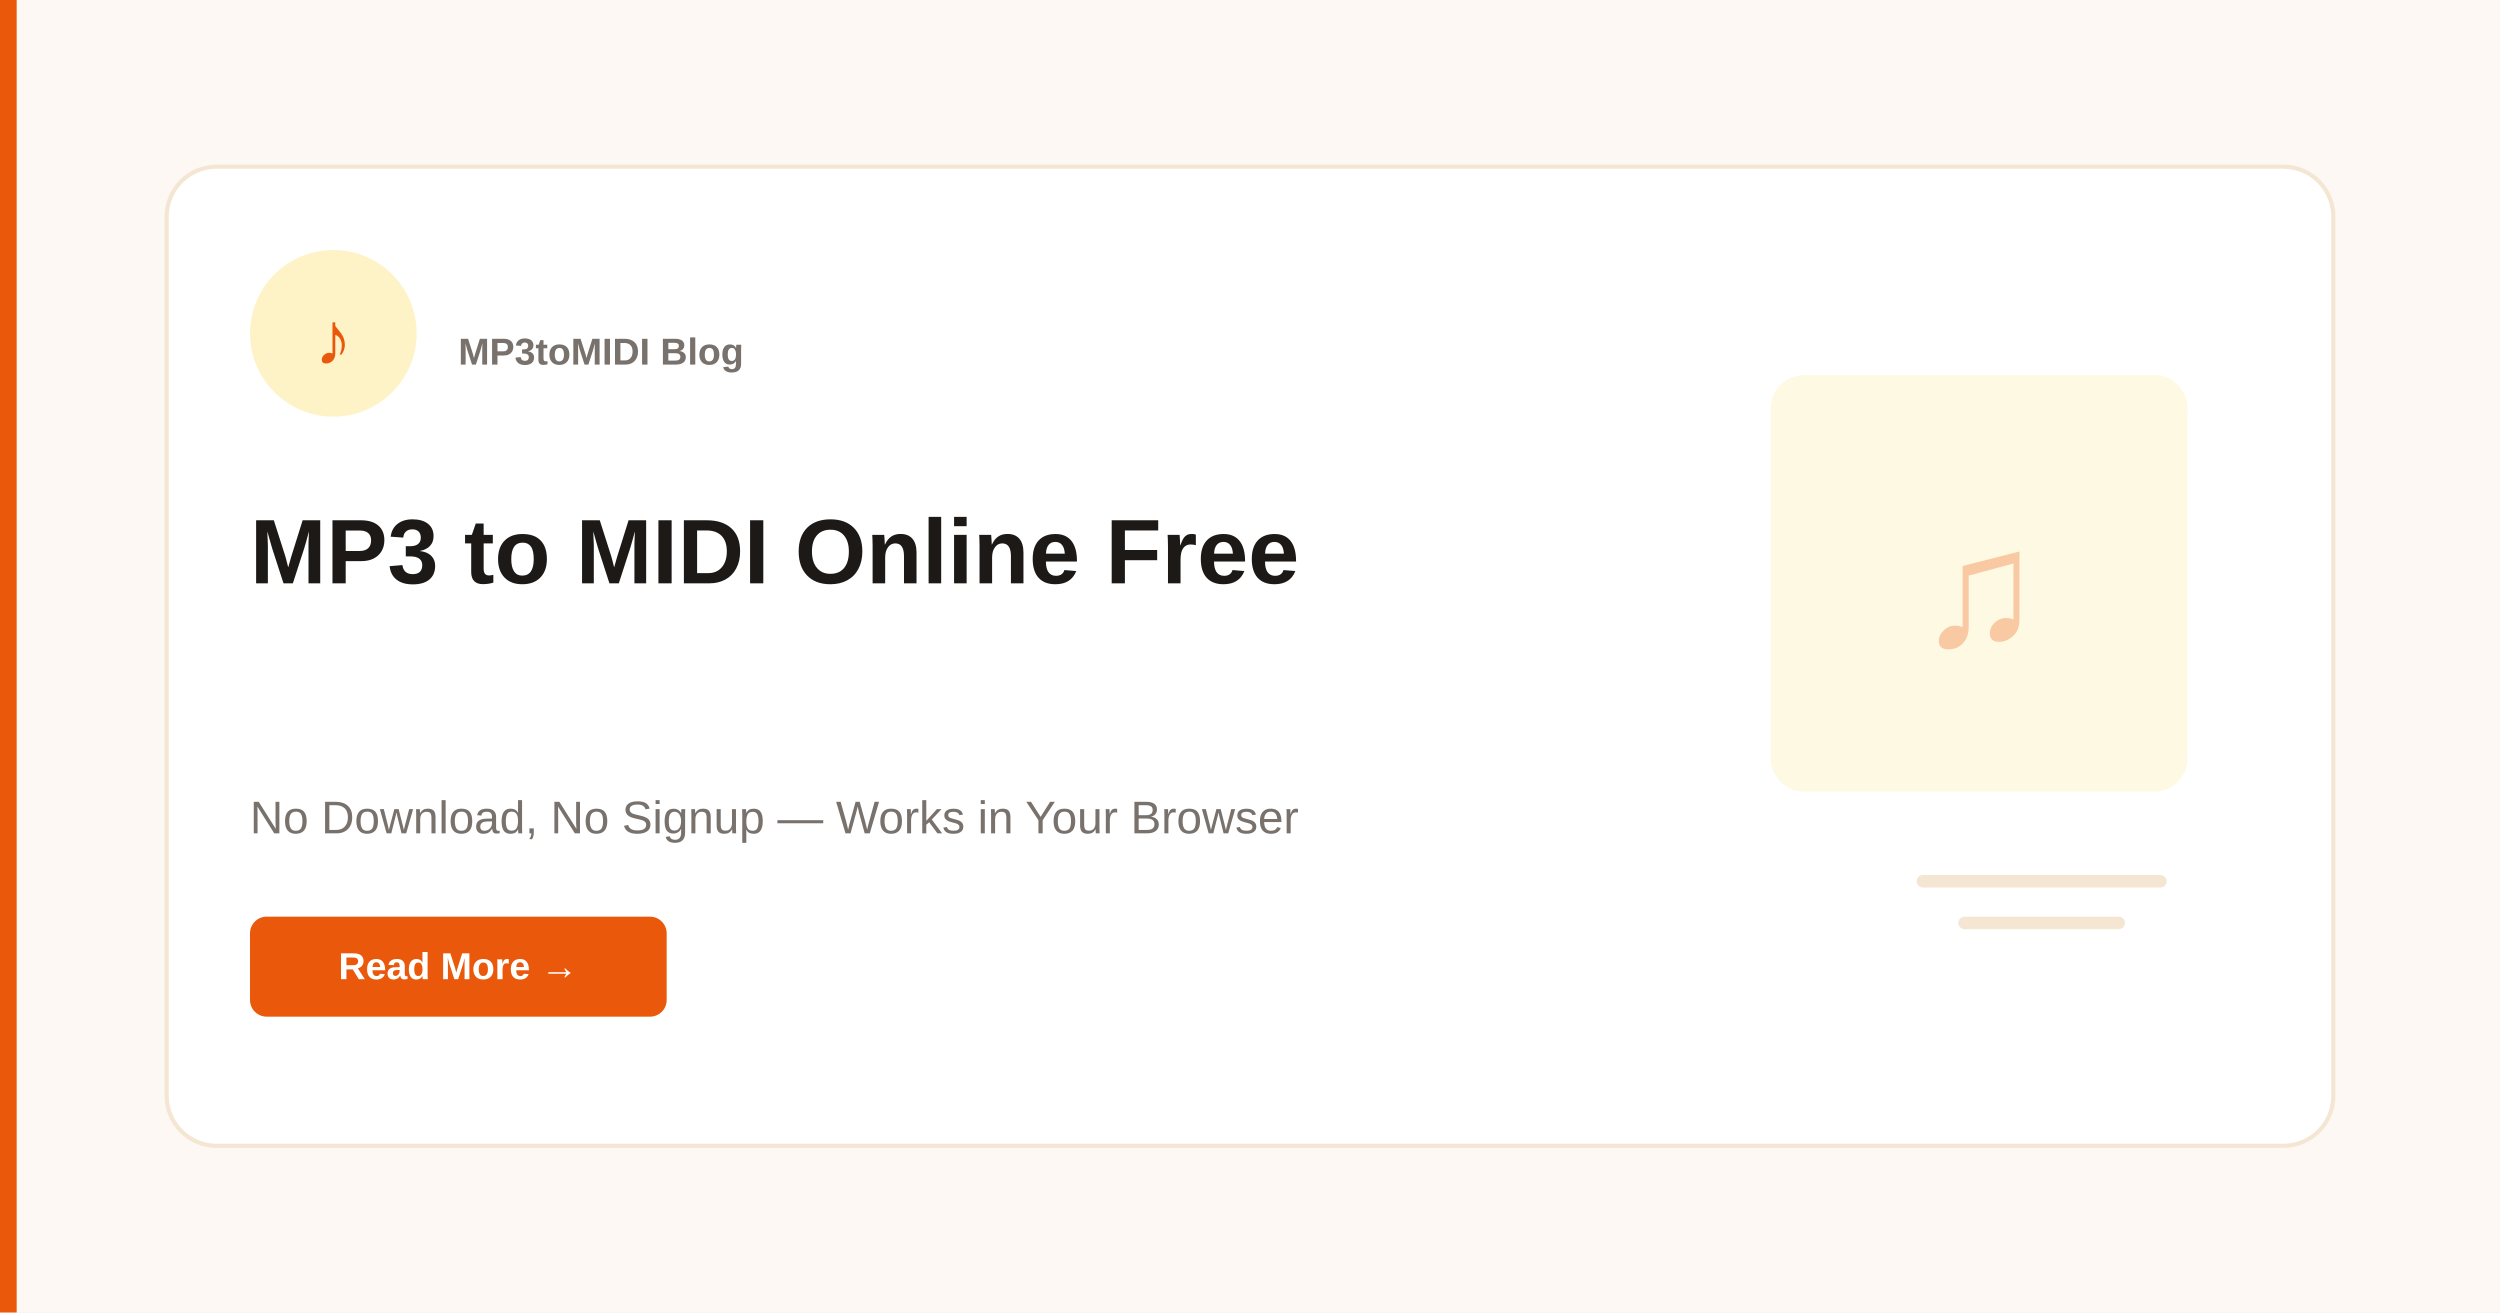
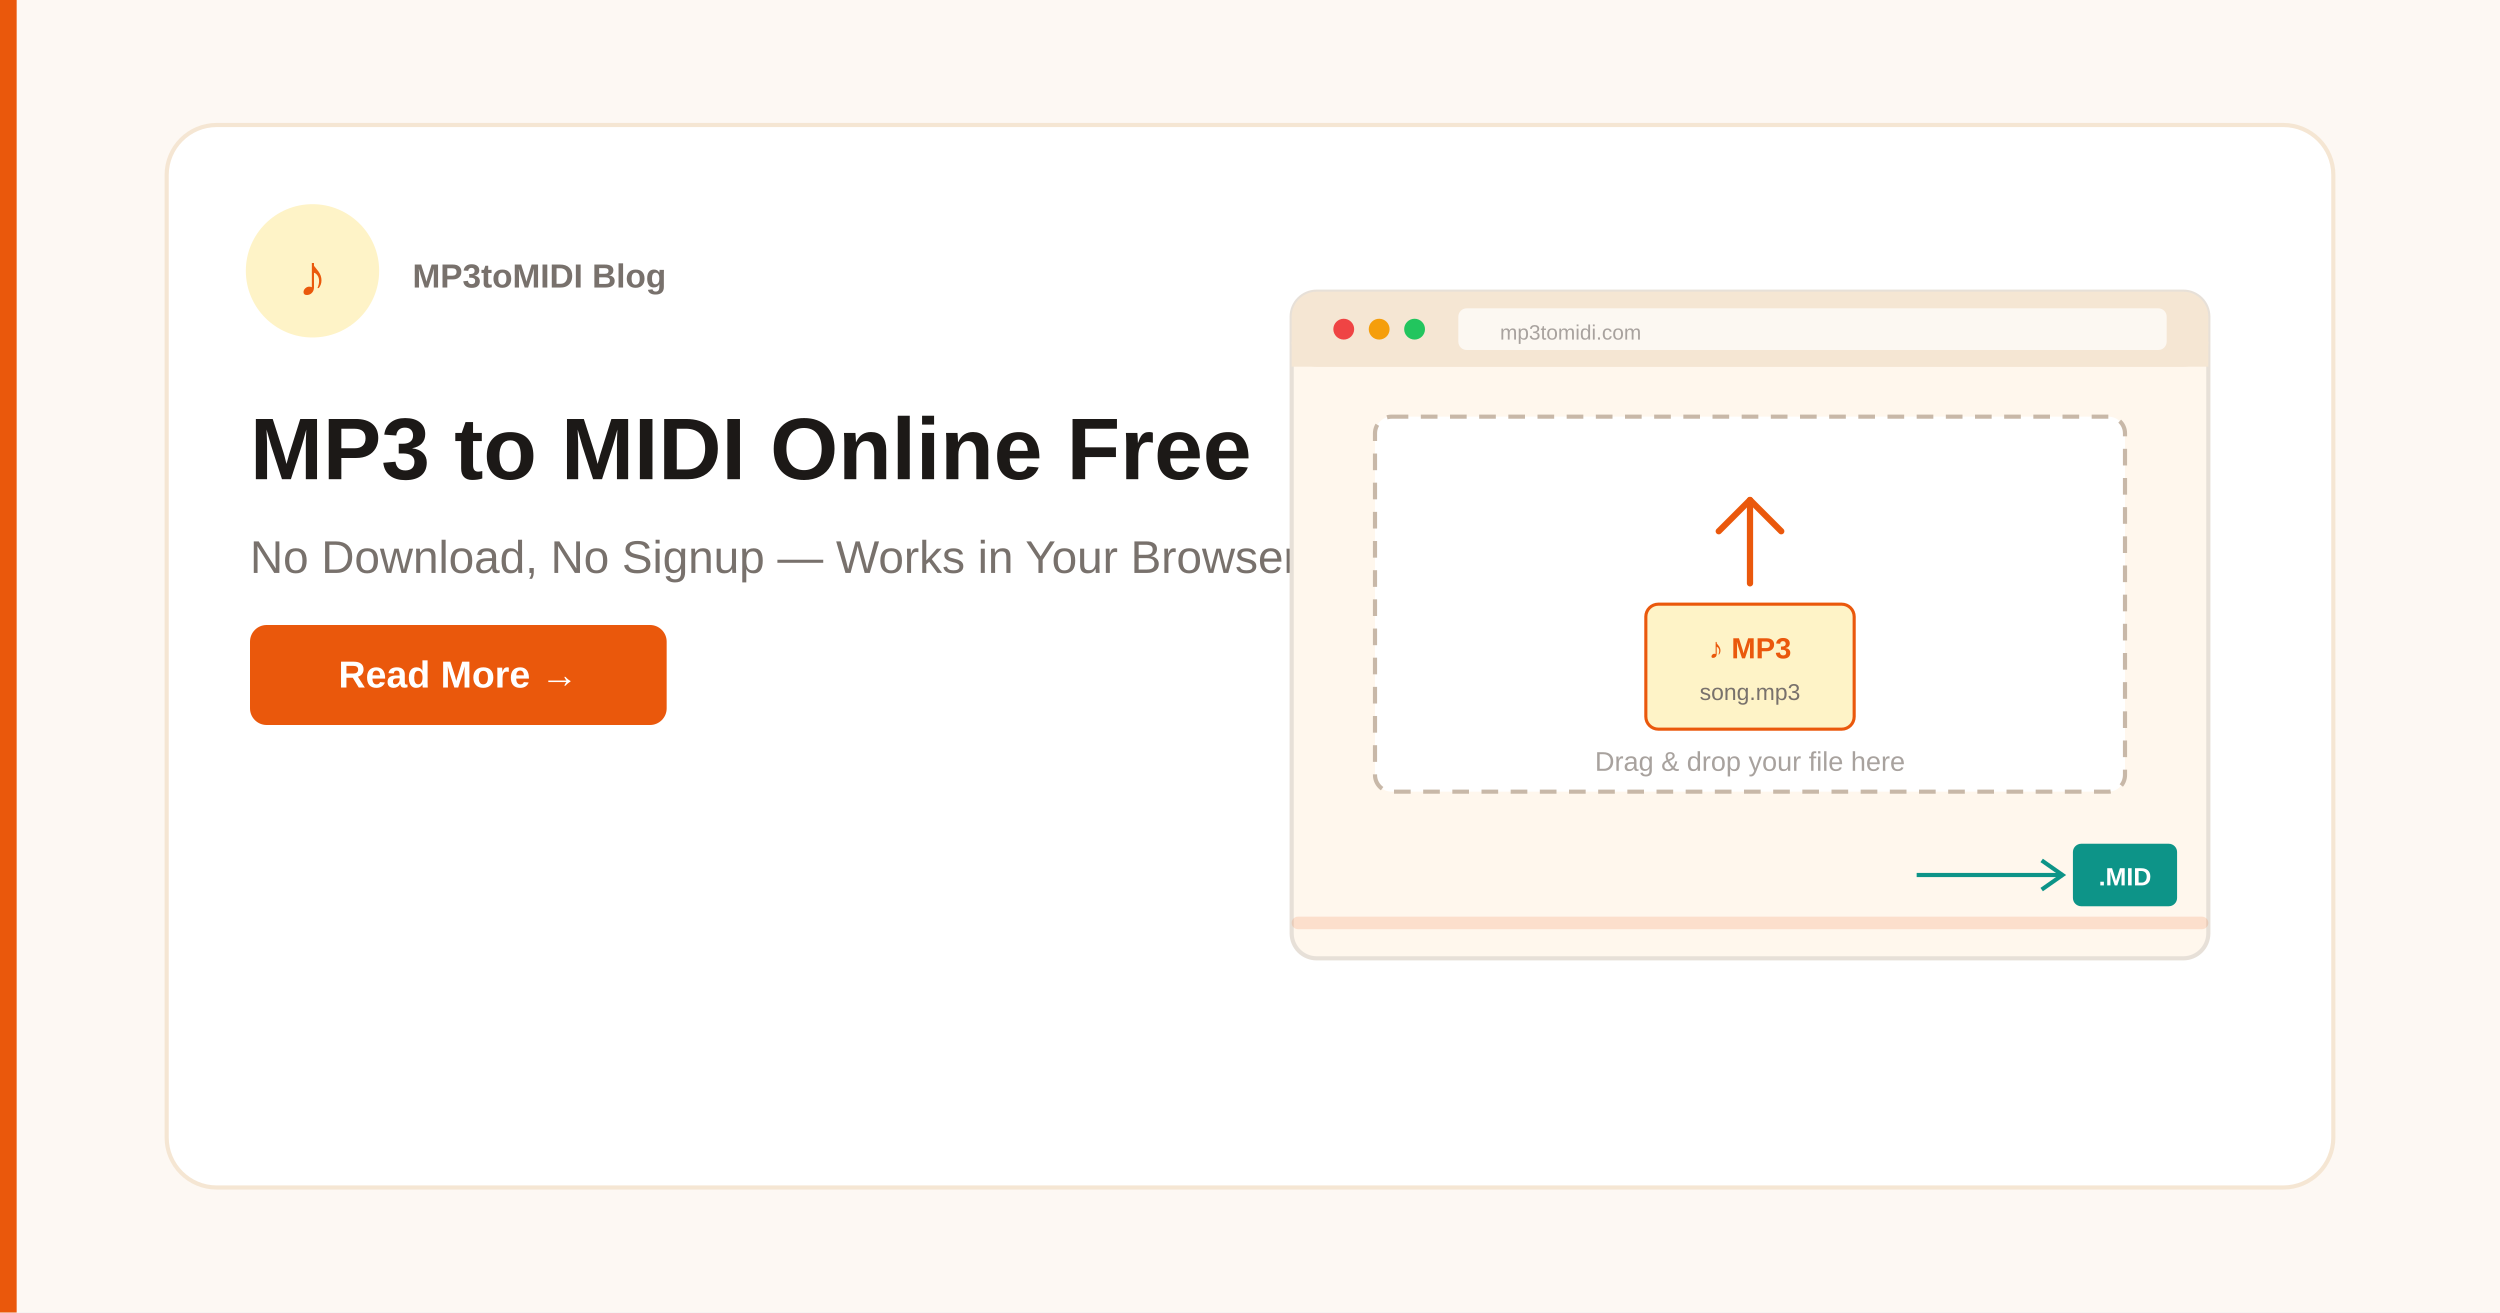
<svg xmlns="http://www.w3.org/2000/svg" viewBox="0 0 1200 630">
  <rect width="1200" height="630" fill="#FDF8F3" />
  <rect x="0" y="0" width="8" height="630" fill="#EA580C" />
-   <rect x="80" y="80" width="1040" height="470" rx="24" fill="white" stroke="#F5E6D3" stroke-width="2" />
-   <circle cx="160" cy="160" r="40" fill="#FEF3C7" />
-   <text x="160" y="175" font-family="Arial, sans-serif" font-size="36" fill="#EA580C" text-anchor="middle">♪</text>
-   <text x="220" y="175" font-family="Arial, sans-serif" font-size="18" fill="#78716C" font-weight="600">MP3toMIDI Blog</text>
-   <text x="120" y="280" font-family="Arial, sans-serif" font-size="44" fill="#1C1917" font-weight="700">
-     <tspan x="120" dy="0">MP3 to MIDI Online Free</tspan>
-     <tspan x="120" dy="56" />
-   </text>
-   <text x="120" y="400" font-family="Arial, sans-serif" font-size="22" fill="#78716C">No Download, No Signup — Works in Your Browser</text>
-   <rect x="120" y="440" width="200" height="48" rx="8" fill="#EA580C" />
-   <text x="220" y="470" font-family="Arial, sans-serif" font-size="18" fill="white" font-weight="600" text-anchor="middle">Read More →</text>
-   <rect x="850" y="180" width="200" height="200" rx="16" fill="#FEF3C7" opacity="0.5" />
-   <text x="950" y="310" font-family="Arial, sans-serif" font-size="80" fill="#EA580C" text-anchor="middle" opacity="0.3">♫</text>
-   <rect x="920" y="420" width="120" height="6" rx="3" fill="#F5E6D3" />
-   <rect x="940" y="440" width="80" height="6" rx="3" fill="#F5E6D3" />
+   <rect x="80" y="60" width="1040" height="510" rx="24" fill="white" stroke="#F5E6D3" stroke-width="2" />
+   <circle cx="150" cy="130" r="32" fill="#FEF3C7" />
+   <text x="150" y="142" font-family="Arial, sans-serif" font-size="28" fill="#EA580C" text-anchor="middle">♪</text>
+   <text x="198" y="138" font-family="Arial, sans-serif" font-size="16" fill="#78716C" font-weight="600">MP3toMIDI Blog</text>
+   <text x="120" y="230" font-family="Arial, sans-serif" font-size="42" fill="#1C1917" font-weight="700">MP3 to MIDI Online Free</text>
+   <text x="120" y="275" font-family="Arial, sans-serif" font-size="22" fill="#78716C">No Download, No Signup — Works in Your Browser</text>
+   <rect x="120" y="300" width="200" height="48" rx="8" fill="#EA580C" />
+   <text x="220" y="330" font-family="Arial, sans-serif" font-size="18" fill="white" font-weight="600" text-anchor="middle">Read More →</text>
+   <rect x="620" y="140" width="440" height="320" rx="12" fill="#FFF7ED" stroke="#E7E0D8" stroke-width="2" />
+   <rect x="620" y="140" width="440" height="36" rx="12" fill="#F5E6D3" />
+   <rect x="620" y="164" width="440" height="12" fill="#F5E6D3" />
+   <circle cx="645" cy="158" r="5" fill="#EF4444" />
+   <circle cx="662" cy="158" r="5" fill="#F59E0B" />
+   <circle cx="679" cy="158" r="5" fill="#22C55E" />
+   <rect x="700" y="148" width="340" height="20" rx="4" fill="white" opacity="0.7" />
+   <text x="720" y="163" font-family="Arial, sans-serif" font-size="10" fill="#A8A29E">mp3tomidi.com</text>
+   <rect x="660" y="200" width="360" height="180" rx="8" fill="white" stroke="#C8B8A8" stroke-width="2" stroke-dasharray="8,6" />
+   <line x1="840" y1="280" x2="840" y2="240" stroke="#EA580C" stroke-width="3" stroke-linecap="round" />
+   <polyline points="825,255 840,240 855,255" fill="none" stroke="#EA580C" stroke-width="3" stroke-linecap="round" stroke-linejoin="round" />
+   <rect x="790" y="290" width="100" height="60" rx="6" fill="#FEF3C7" stroke="#EA580C" stroke-width="1.5" />
+   <text x="840" y="316" font-family="Arial, sans-serif" font-size="14" fill="#EA580C" font-weight="700" text-anchor="middle">♪ MP3</text>
+   <text x="840" y="336" font-family="Arial, sans-serif" font-size="11" fill="#78716C" text-anchor="middle">song.mp3</text>
+   <text x="840" y="370" font-family="Arial, sans-serif" font-size="13" fill="#A8A29E" text-anchor="middle">Drag &amp; drop your file here</text>
+   <line x1="920" y1="420" x2="990" y2="420" stroke="#0D9488" stroke-width="2" />
+   <polyline points="980,413 990,420 980,427" fill="none" stroke="#0D9488" stroke-width="2" />
+   <rect x="995" y="405" width="50" height="30" rx="4" fill="#0D9488" />
+   <text x="1020" y="425" font-family="Arial, sans-serif" font-size="12" fill="white" font-weight="700" text-anchor="middle">.MID</text>
+   <rect x="620" y="440" width="440" height="6" rx="3" fill="#EA580C" opacity="0.15" />
</svg>
